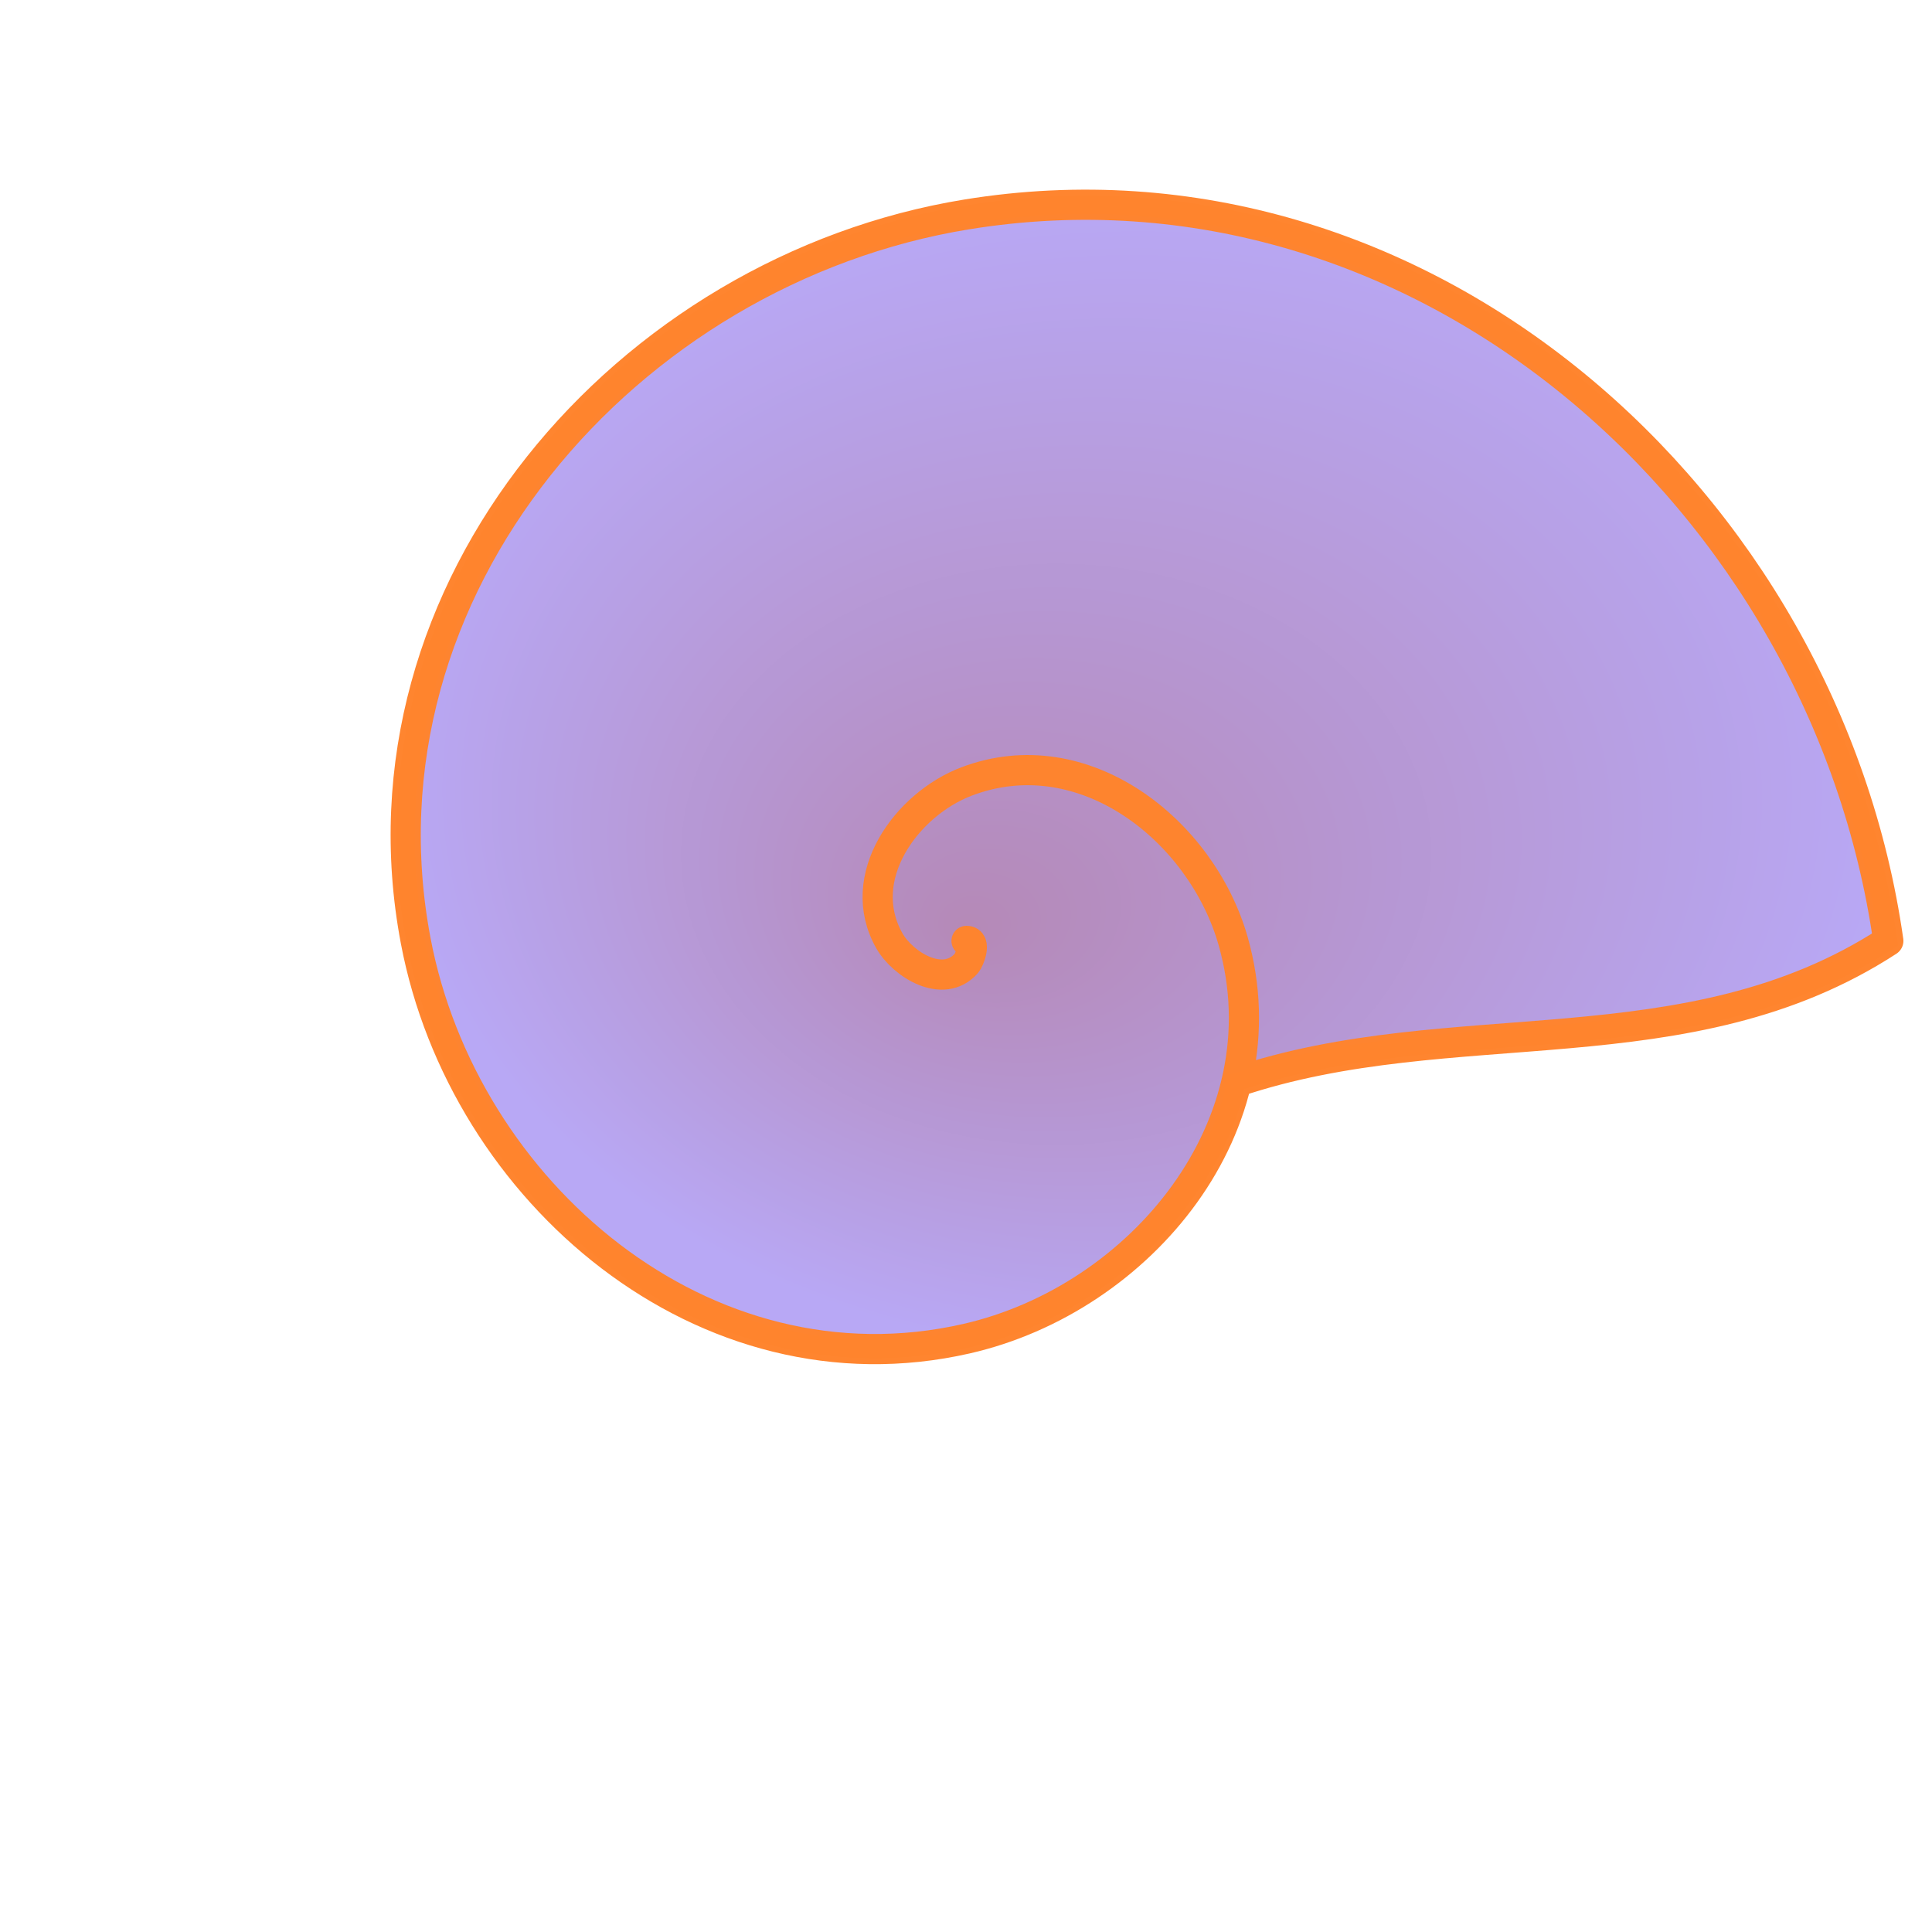
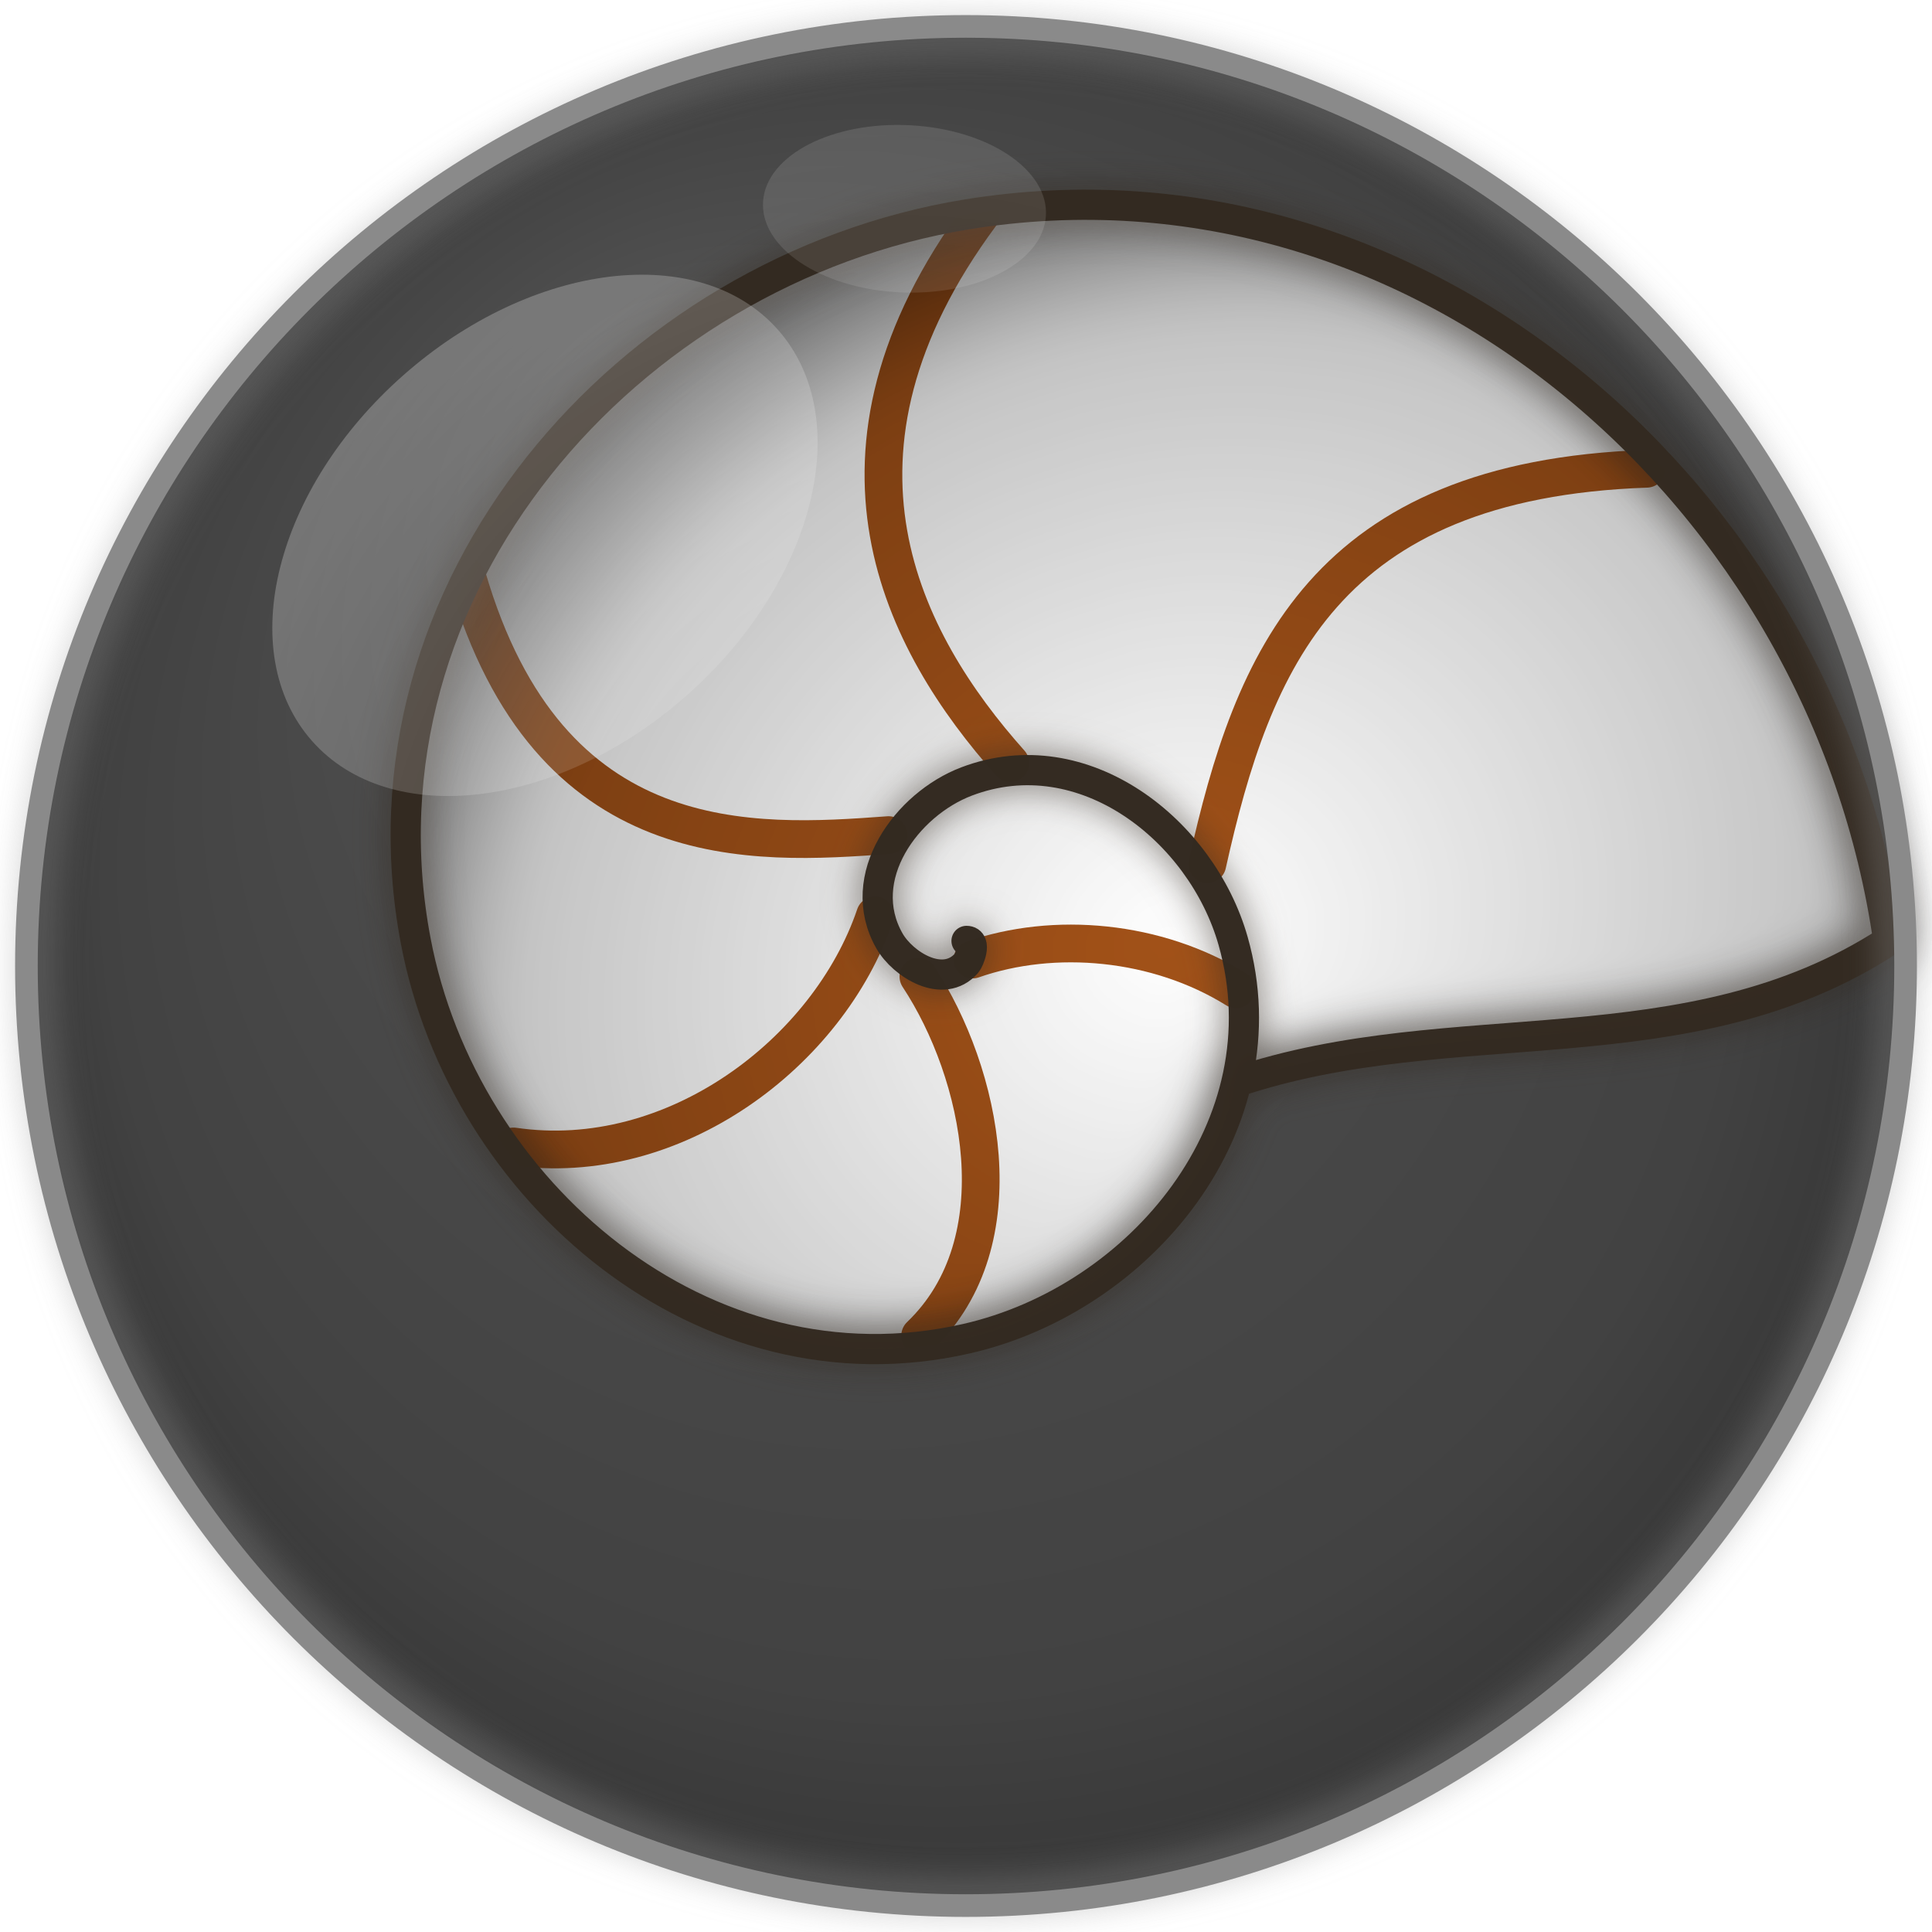
- <svg xmlns="http://www.w3.org/2000/svg" xmlns:xlink="http://www.w3.org/1999/xlink" width="128" height="128" id="svg2" version="1.1" style="display:inline">
+ <svg xmlns="http://www.w3.org/2000/svg" xmlns:xlink="http://www.w3.org/1999/xlink" width="128" height="128" id="svg2" version="1.1" style="display:inline;enable-background:new">
  <defs id="defs4">
    <linearGradient id="linearGradient3950">
      <stop style="stop-color:#ffffff;stop-opacity:0;" offset="0" id="stop3952" />
      <stop style="stop-color:#ffffff;stop-opacity:1;" offset="1" id="stop3954" />
    </linearGradient>
    <linearGradient id="linearGradient3918">
      <stop style="stop-color:#000000;stop-opacity:0;" offset="0" id="stop3920" />
      <stop id="stop3926" offset="0.741" style="stop-color:#000000;stop-opacity:0.325;" />
      <stop style="stop-color:#000000;stop-opacity:1;" offset="1" id="stop3922" />
    </linearGradient>
    <linearGradient id="linearGradient4132">
      <stop style="stop-color:#b488b6;stop-opacity:1;" offset="0" id="stop4134" />
      <stop style="stop-color:#b7a7f5;stop-opacity:1;" offset="1" id="stop4136" />
    </linearGradient>
    <linearGradient id="linearGradient4124">
      <stop style="stop-color:#868ce4;stop-opacity:1;" offset="0" id="stop4126" />
      <stop style="stop-color:#bbbfff;stop-opacity:1;" offset="1" id="stop4128" />
    </linearGradient>
    <linearGradient id="linearGradient3724">
      <stop style="stop-color:#535353;stop-opacity:1;" offset="0" id="stop3726" />
      <stop id="stop3732" offset="0.857" style="stop-color:#404040;stop-opacity:1;" />
      <stop style="stop-color:#353535;stop-opacity:1;" offset="1" id="stop3728" />
    </linearGradient>
    <linearGradient id="linearGradient3627">
      <stop style="stop-color:#ff6900;stop-opacity:1;" offset="0" id="stop3629" />
      <stop style="stop-color:#ff9b55;stop-opacity:1;" offset="1" id="stop3631" />
    </linearGradient>
    <linearGradient id="linearGradient3628">
      <stop style="stop-color:#f5f2ef;stop-opacity:1;" offset="0" id="stop3630" />
      <stop id="stop3636" offset="0.5" style="stop-color:#f1eceb;stop-opacity:1;" />
      <stop style="stop-color:#d5c7c7;stop-opacity:1;" offset="1" id="stop3632" />
    </linearGradient>
    <linearGradient id="linearGradient3627-8">
      <stop style="stop-color:#ff6900;stop-opacity:1;" offset="0" id="stop3629-8" />
      <stop style="stop-color:#ff9b55;stop-opacity:1;" offset="1" id="stop3631-2" />
    </linearGradient>
    <radialGradient r="28.581" fy="1005.59" fx="73.015" cy="1005.59" cx="73.015" gradientTransform="matrix(2.106047,0.09373117,-0.0790427,1.776012,-69.01095,-1729.335)" gradientUnits="userSpaceOnUse" id="radialGradient3780" xlink:href="#linearGradient3627-8" />
    <linearGradient id="linearGradient3627-1">
      <stop style="stop-color:#ff6900;stop-opacity:1;" offset="0" id="stop3629-7" />
      <stop style="stop-color:#ff9b55;stop-opacity:1;" offset="1" id="stop3631-1" />
    </linearGradient>
    <radialGradient r="28.581" fy="1005.59" fx="73.015" cy="1005.59" cx="73.015" gradientTransform="matrix(2.106047,0.09373117,-0.0790427,1.776012,-69.01095,-1729.335)" gradientUnits="userSpaceOnUse" id="radialGradient3780-2" xlink:href="#linearGradient3627-1" />
    <linearGradient id="linearGradient3627-6">
      <stop style="stop-color:#ff6900;stop-opacity:1;" offset="0" id="stop3629-6" />
      <stop style="stop-color:#ff9b55;stop-opacity:1;" offset="1" id="stop3631-9" />
    </linearGradient>
    <radialGradient r="28.581" fy="1005.59" fx="73.015" cy="1005.59" cx="73.015" gradientTransform="matrix(2.106047,0.09373117,-0.0790427,1.776012,-69.01095,-1729.335)" gradientUnits="userSpaceOnUse" id="radialGradient3780-7" xlink:href="#linearGradient3627-6" />
    <linearGradient id="linearGradient3627-9">
      <stop style="stop-color:#ff6900;stop-opacity:1;" offset="0" id="stop3629-9" />
      <stop style="stop-color:#ff9b55;stop-opacity:1;" offset="1" id="stop3631-5" />
    </linearGradient>
    <radialGradient r="28.581" fy="1005.59" fx="73.015" cy="1005.59" cx="73.015" gradientTransform="matrix(2.106047,0.09373117,-0.0790427,1.776012,-69.01095,-1729.335)" gradientUnits="userSpaceOnUse" id="radialGradient3780-21" xlink:href="#linearGradient3627-9" />
    <linearGradient id="linearGradient3627-5">
      <stop style="stop-color:#ff6900;stop-opacity:1;" offset="0" id="stop3629-0" />
      <stop style="stop-color:#ff9b55;stop-opacity:1;" offset="1" id="stop3631-7" />
    </linearGradient>
    <radialGradient r="28.581" fy="1005.59" fx="73.015" cy="1005.59" cx="73.015" gradientTransform="matrix(2.106047,0.09373117,-0.0790427,1.776012,-69.01095,-1729.335)" gradientUnits="userSpaceOnUse" id="radialGradient3780-27" xlink:href="#linearGradient3627-5" />
    <linearGradient id="linearGradient3627-95">
      <stop style="stop-color:#ff6900;stop-opacity:1;" offset="0" id="stop3629-70" />
      <stop style="stop-color:#ff9b55;stop-opacity:1;" offset="1" id="stop3631-8" />
    </linearGradient>
    <radialGradient r="28.581" fy="1005.59" fx="73.015" cy="1005.59" cx="73.015" gradientTransform="matrix(2.106047,0.09373117,-0.0790427,1.776012,-69.01095,-1729.335)" gradientUnits="userSpaceOnUse" id="radialGradient3780-3" xlink:href="#linearGradient3627-95" />
    <linearGradient id="linearGradient3627-0">
      <stop style="stop-color:#ff6900;stop-opacity:1;" offset="0" id="stop3629-1" />
      <stop style="stop-color:#ff9b55;stop-opacity:1;" offset="1" id="stop3631-59" />
    </linearGradient>
    <radialGradient r="28.581" fy="1005.59" fx="73.015" cy="1005.59" cx="73.015" gradientTransform="matrix(2.106047,0.09373117,-0.0790427,1.776012,-69.01095,-1729.335)" gradientUnits="userSpaceOnUse" id="radialGradient3780-0" xlink:href="#linearGradient3627-0" />
    <radialGradient xlink:href="#linearGradient3724" id="radialGradient4020" gradientUnits="userSpaceOnUse" gradientTransform="matrix(0.801128,0,0,0.8011262,25.03278,925.9746)" cx="48.641" cy="77.875" fx="47.68" fy="15.822" r="78.703" />
    <radialGradient xlink:href="#linearGradient3627" id="radialGradient4034" gradientUnits="userSpaceOnUse" gradientTransform="matrix(1.597804,-0.04217255,0.04171196,1.580974,-76.05557,-591.6453)" cx="71.011" cy="1000.847" fx="71.011" fy="1000.847" r="28.581" />
    <radialGradient xlink:href="#linearGradient3627-8" id="radialGradient4037" gradientUnits="userSpaceOnUse" gradientTransform="matrix(1.395738,0.1486878,-0.1470693,1.381087,126.1149,-403.6164)" cx="66.48" cy="992.951" fx="66.48" fy="992.951" r="28.581" />
    <radialGradient xlink:href="#linearGradient3627-1" id="radialGradient4040" gradientUnits="userSpaceOnUse" gradientTransform="matrix(1.176643,-1.116437,0.8651239,0.9121353,-866.7971,139.2253)" cx="60.458" cy="992.834" fx="60.458" fy="992.834" r="28.581" />
    <radialGradient xlink:href="#linearGradient3627-6" id="radialGradient4043" gradientUnits="userSpaceOnUse" gradientTransform="matrix(-0.2716332,-1.275267,1.076259,-0.2293345,-998.6717,1285.146)" cx="57.797" cy="997.087" fx="57.797" fy="997.087" r="28.581" />
    <radialGradient xlink:href="#linearGradient3627-9" id="radialGradient4046" gradientUnits="userSpaceOnUse" gradientTransform="matrix(-0.8749809,-0.2663695,0.275236,-0.9044614,-164.3185,1906.63)" cx="58.463" cy="1000.043" fx="58.463" fy="1000.043" r="28.581" />
    <radialGradient xlink:href="#linearGradient3627-5" id="radialGradient4049" gradientUnits="userSpaceOnUse" gradientTransform="matrix(0.5654287,0.441871,-0.5547865,0.7101969,583.6193,250.2018)" cx="61.63" cy="1000.986" fx="61.63" fy="1000.986" r="28.581" />
    <radialGradient xlink:href="#linearGradient3627-95" id="radialGradient4052" gradientUnits="userSpaceOnUse" gradientTransform="matrix(0.6098938,0,0,0.5144195,26.52715,474.1531)" cx="61.331" cy="1001.42" fx="61.331" fy="1001.42" r="28.581" />
    <radialGradient xlink:href="#linearGradient3627-0" id="radialGradient4055" gradientUnits="userSpaceOnUse" gradientTransform="matrix(0.345382,0,0,0.291315,42.77652,695.5481)" cx="66.553" cy="995.517" fx="66.553" fy="995.517" r="28.581" />
    <radialGradient xlink:href="#linearGradient4132" id="radialGradient4140" cx="63.601" cy="62.242" fx="48.619" fy="78.763" r="62.055" gradientTransform="matrix(1,0,0,0.7744283,0,14.04)" gradientUnits="userSpaceOnUse" />
-     <filter id="filter3864">
+     <filter id="filter3864" color-interpolation-filters="sRGB">
      <feGaussianBlur stdDeviation="1.228" id="feGaussianBlur3866" />
    </filter>
-     <filter id="filter3890">
+     <filter id="filter3890" color-interpolation-filters="sRGB">
      <feGaussianBlur stdDeviation="1.436" id="feGaussianBlur3892" />
    </filter>
-     <filter id="filter3908">
+     <filter id="filter3908" color-interpolation-filters="sRGB">
      <feGaussianBlur stdDeviation="1.245" id="feGaussianBlur3910" />
    </filter>
    <radialGradient xlink:href="#linearGradient3918" id="radialGradient3924" cx="77.887" cy="989.285" fx="77.568" fy="989.327" r="49.113" gradientTransform="matrix(1.069299,-0.6528251,0.5701215,0.9338341,-569.6454,113.5992)" gradientUnits="userSpaceOnUse" />
-     <filter id="filter3936">
+     <filter id="filter3936" color-interpolation-filters="sRGB">
      <feGaussianBlur stdDeviation="1.754" id="feGaussianBlur3938" />
    </filter>
    <radialGradient xlink:href="#linearGradient3950" id="radialGradient3956" cx="62.574" cy="987.851" fx="62.574" fy="987.851" r="18.063" gradientTransform="matrix(3.388285,0.00824962,-0.00825339,3.389829,-141.2908,-2362.542)" gradientUnits="userSpaceOnUse" />
    <radialGradient xlink:href="#linearGradient3950-4" id="radialGradient3956-2" cx="62.574" cy="987.851" fx="62.574" fy="987.851" r="18.063" gradientTransform="matrix(3.115367,0.00899963,-0.0075886,3.698016,-127.6339,-2664.901)" gradientUnits="userSpaceOnUse" />
    <linearGradient id="linearGradient3950-4">
      <stop style="stop-color:#ffffff;stop-opacity:0;" offset="0" id="stop3952-4" />
      <stop style="stop-color:#ffffff;stop-opacity:1;" offset="1" id="stop3954-5" />
    </linearGradient>
    <radialGradient r="18.063" fy="987.851" fx="62.574" cy="987.851" cx="62.574" gradientTransform="matrix(3.388285,0.00824962,-0.00825339,3.389829,-159.3323,-3305.104)" gradientUnits="userSpaceOnUse" id="radialGradient3975" xlink:href="#linearGradient3950-4" />
    <radialGradient xlink:href="#linearGradient3724" id="radialGradient3995" gradientUnits="userSpaceOnUse" gradientTransform="matrix(0.801128,0,0,0.8011262,25.03278,925.9746)" cx="48.641" cy="77.875" fx="21.411" fy="27.958" r="78.703" />
+     <filter id="filter3303" color-interpolation-filters="sRGB">
+       <feBlend mode="multiply" in2="BackgroundImage" id="feBlend3305" />
+     </filter>
  </defs>
  <g id="layer5" style="display:none">
    <path transform="translate(0,-924.3622)" style="opacity:0.988;color:#000000;fill:url(#radialGradient4020);fill-opacity:1;fill-rule:nonzero;stroke:none;stroke-width:1.5;marker:none;visibility:visible;display:inline;overflow:visible;enable-background:accumulate" d="m 63.988,926.112 c -34.378,0 -62.238,27.865 -62.238,62.25 0,34.385 27.859,62.25 62.238,62.25 34.378,0 62.263,-27.865 62.263,-62.25 0,-34.385 -27.884,-62.25 -62.263,-62.25 z" id="path4102" />
  </g>
  <g id="layer2" style="display:none">
+     <path id="path3726" style="fill:url(#radialGradient4034);fill-opacity:1;stroke:none;display:inline" d="m 109.699,955.013 c 7.448,8.285 13.746,18.322 15.293,31.67 -14.348,9.023 -29.658,5.032 -44.885,10.139 1.041,-5.829 2.649,-9.289 -1.1,-13.818 3.054,-19.939 16.123,-27.083 30.691,-27.991 z" transform="translate(0,-924.3622)" />
    <path transform="translate(0,-924.3622)" id="path3821" d="m 64.213,986.558 c -0.116,-3.699 4.793,-5.087 6.132,-11.055 -6.249,-0.88 -10.375,1.666 -11.655,5.356 -1.28,3.69 0.149,7.479 2.601,7.974 3.729,0.752 3.016,-0.978 2.922,-2.274 z" style="color:#000000;fill:url(#radialGradient4055);fill-opacity:1;fill-rule:nonzero;stroke:none;stroke-width:1px;marker:none;visibility:visible;display:inline;overflow:visible;enable-background:accumulate" />
-     <path transform="translate(0,-924.3622)" id="path3810" style="color:#000000;fill:url(#radialGradient4052);fill-opacity:1;fill-rule:nonzero;stroke:none;stroke-width:1px;marker:none;visibility:visible;display:inline;overflow:visible;enable-background:accumulate" d="m 63.932,988.436 c 5.403,-1.889 10.477,2.711 17.97,-0.028 -1.384,-9.012 -7.788,-12.454 -11.821,-13.059 -1.041,4.979 -6.786,7.25 -6.149,13.087 z" />
-     <path transform="translate(0,-924.3622)" id="path3796" style="color:#000000;fill:url(#radialGradient4049);fill-opacity:1;fill-rule:nonzero;stroke:none;stroke-width:1px;marker:none;visibility:visible;display:inline;overflow:visible;enable-background:accumulate" d="m 69.02,1011.085 c -10.043,-11.945 -4.011,-16.168 -8.23,-22.499 1,0.556 2.406,0.475 3.603,-0.331 5.403,-1.889 10.067,2.633 17.56,-0.105 1.985,10.706 -4.296,17.695 -12.933,22.936 z" />
-     <path transform="translate(0,-924.3622)" id="path3783" style="color:#000000;fill:url(#radialGradient4046);fill-opacity:1;fill-rule:nonzero;stroke:none;stroke-width:1px;marker:none;visibility:visible;display:inline;overflow:visible;enable-background:accumulate" d="m 69.217,1010.893 c -7.953,4.608 -22.056,3.519 -30.941,-5.217 7.323,-15.447 15.466,-12.328 20.362,-19.76 0.398,1.475 1.795,2.202 2.808,2.898 4.219,6.331 -2.273,10.134 7.77,22.079 z" />
-     <path transform="translate(0,-924.3622)" id="path3770" style="color:#000000;fill:url(#radialGradient4043);fill-opacity:1;fill-rule:nonzero;stroke:none;stroke-width:1px;marker:none;visibility:visible;display:inline;overflow:visible;enable-background:accumulate" d="m 38.463,1005.724 c -12.146,-9.417 -12.573,-25.239 -10.717,-33.582 18.403,-1.802 22.9,7.173 31.887,7.221 -1.254,1.575 -1.035,4.945 -0.796,7.028 -4.093,6.99 -12.363,3.219 -20.373,19.333 z" />
-     <path transform="translate(0,-924.3622)" id="path3757" style="color:#000000;fill:url(#radialGradient4040);fill-opacity:1;fill-rule:nonzero;stroke:none;stroke-width:1px;marker:none;visibility:visible;display:inline;overflow:visible;enable-background:accumulate" d="m 59.068,980.25 c 1.176,-1.474 4.612,-4.562 7.478,-4.89 -6.262,-11.554 -0.097,-21.303 -10.877,-34.585 -11.465,4.502 -25.734,17.186 -28.007,31.768 18.768,-1.577 21.447,7.388 31.407,7.708 z" />
-     <path transform="translate(0,-924.3622)" id="path3744" style="color:#000000;fill:url(#radialGradient4037);fill-opacity:1;fill-rule:nonzero;stroke:none;stroke-width:1px;marker:none;visibility:visible;display:inline;overflow:visible;enable-background:accumulate" d="m 66.14,975.449 c 3.591,0.302 8.234,0.406 11.486,3.916 3.379,-9.927 20.578,-12.468 22.182,-33.018 -16.748,-9.308 -32.547,-9.94 -44.534,-5.448 10.679,12.383 4.49,23.576 10.866,34.55 z" />
-     <path id="path3726" style="fill:url(#radialGradient4034);fill-opacity:1;stroke:none;display:inline" d="m 99.8,946.527 c 8.156,4.75 22.939,20.09 25.193,40.155 -14.348,9.023 -27.89,4.325 -43.117,9.432 1.041,-5.829 -0.533,-12.118 -4.282,-16.646 2.347,-10.04 20.365,-12.587 22.206,-32.941 z" transform="translate(0,-924.3622)" />
+     <path transform="translate(0,-924.3622)" id="path3810" style="color:#000000;fill:url(#radialGradient4052);fill-opacity:1;fill-rule:nonzero;stroke:none;stroke-width:1px;marker:none;visibility:visible;display:inline;overflow:visible;enable-background:accumulate" d="m 63.932,988.436 c 5.403,-1.889 13.477,-1.789 18.22,1.722 -1.884,-10.512 -8.038,-14.204 -12.071,-14.809 -1.041,4.979 -6.786,7.25 -6.149,13.087 z" />
+     <path transform="translate(0,-924.3622)" id="path3796" style="color:#000000;fill:url(#radialGradient4049);fill-opacity:1;fill-rule:nonzero;stroke:none;stroke-width:1px;marker:none;visibility:visible;display:inline;overflow:visible;enable-background:accumulate" d="m 61.242,1013.56 c 3.039,-10.531 3.767,-18.643 -0.452,-24.974 1,0.556 2.406,0.475 3.603,-0.331 5.403,-1.889 12.188,-3.731 17.56,1.663 1.278,17.423 -7.478,22.998 -20.711,23.643 z" />
+     <path transform="translate(0,-924.3622)" id="path3783" style="color:#000000;fill:url(#radialGradient4046);fill-opacity:1;fill-rule:nonzero;stroke:none;stroke-width:1px;marker:none;visibility:visible;display:inline;overflow:visible;enable-background:accumulate" d="m 62.146,1013.722 c -9.367,2.133 -24.885,-1.784 -30.587,-15.117 8.031,0.463 21.83,-3.489 27.08,-12.689 0.398,1.475 1.795,2.202 2.808,2.898 4.219,6.331 8.687,17.912 0.699,24.908 z" />
+     <path transform="translate(0,-924.3622)" id="path3770" style="color:#000000;fill:url(#radialGradient4043);fill-opacity:1;fill-rule:nonzero;stroke:none;stroke-width:1px;marker:none;visibility:visible;display:inline;overflow:visible;enable-background:accumulate" d="m 34.22,1000.421 c -8.964,-5.881 -11.159,-24.885 -3.293,-38.885 7.443,15.875 19.718,17.779 28.705,17.828 -1.254,1.575 -1.035,4.945 -0.796,7.028 -4.093,6.99 -12.716,15.24 -24.616,14.03 z" />
+     <path transform="translate(0,-924.3622)" id="path3757" style="color:#000000;fill:url(#radialGradient4040);fill-opacity:1;fill-rule:nonzero;stroke:none;stroke-width:1px;marker:none;visibility:visible;display:inline;overflow:visible;enable-background:accumulate" d="m 59.068,980.25 c 1.176,-1.474 4.612,-4.562 7.478,-4.89 -6.262,-11.554 -0.097,-21.303 -10.877,-34.585 -11.465,4.502 -21.492,11.883 -24.825,21.868 4.272,13.625 11.548,17.994 28.225,17.607 z" />
+     <path transform="translate(0,-924.3622)" id="path3744" style="color:#000000;fill:url(#radialGradient4037);fill-opacity:1;fill-rule:nonzero;stroke:none;stroke-width:1px;marker:none;visibility:visible;display:inline;overflow:visible;enable-background:accumulate" d="m 66.14,975.449 c 3.591,0.302 10.356,3.588 13.608,7.098 4.44,-15.583 28.356,-6.811 29.96,-27.361 -16.041,-18.147 -37.85,-19.486 -54.434,-14.287 10.679,12.383 4.49,23.576 10.866,34.55 z" />
  </g>
-   <g id="layer4" style="display:inline">
+   <g id="layer4" style="display:none">
    <g id="g3920" style="stroke:#ff842d;stroke-opacity:1;display:inline" transform="matrix(0.801128,0,0,0.8012853,25.03278,1.60006)">
      <path id="path3908" d="m 59.125,14.938 c 33.185,0.321 61.088,27.907 65.781,60.875 C 108.316,86.606 88.868,81.463 71,87.469 c -0.737,3.538 -2.157,6.294 -4.281,9.25 C 62.47,102.631 55.897,107.043 48.688,108.688 27.005,113.633 7.065,96.571 3.125,75.812 -2.415,46.622 20.619,20.322 48.688,15.75 52.214,15.176 55.692,14.904 59.125,14.938 z" style="opacity:0.988;color:#000000;fill:url(#radialGradient4140);fill-opacity:1;fill-rule:nonzero;stroke:#ff842d;stroke-width:1.5;stroke-opacity:1;marker:none;visibility:visible;display:inline;overflow:visible;enable-background:accumulate" />
      <path id="path3917" style="opacity:0.988;color:#000000;fill:none;stroke:#ff842d;stroke-width:2.496;stroke-linecap:round;stroke-linejoin:round;stroke-miterlimit:4;stroke-opacity:1;stroke-dasharray:none;stroke-dashoffset:0;marker:none;visibility:visible;display:inline;overflow:visible;enable-background:accumulate" d="M 124.906,1000.175 C 108.316,1010.968 88.868,1005.825 71,1011.831 M 48.684,1000.162 c 0.866,0 0.225,1.588 0,1.845 -1.927,2.197 -5.266,0.103 -6.375,-1.845 -2.997,-5.264 1.426,-11.3 6.375,-13.181 9.691,-3.684 19.442,4.041 22.044,13.181 4.324,15.188 -7.625,29.601 -22.044,32.889 -21.683,4.945 -41.611,-12.13 -45.551,-32.889 -5.54,-29.19 17.482,-55.492 45.551,-60.065 37.611,-6.127 71.053,23.687 76.232,60.065" transform="translate(0,-924.3622)" />
    </g>
  </g>
-   <g id="layer1" transform="translate(0,-924.3622)" style="display:none">
-     <g id="g3941" style="opacity:0.619;color:#000000;fill:none;stroke:#4b3838;stroke-width:1.872;stroke-linecap:butt;stroke-linejoin:round;stroke-miterlimit:4;stroke-opacity:0.999;stroke-dasharray:none;stroke-dashoffset:0;marker:none;visibility:visible;display:inline;overflow:visible;enable-background:accumulate" transform="matrix(0.801128,0,0,0.8012853,25.03278,925.9622)">
-       <path id="path3694" d="M 93.381,25.531 C 90.562,51.735 70.811,53.852 65.166,67.272" style="color:#000000;fill:none;stroke:#4b3838;stroke-width:1.872;stroke-linecap:butt;stroke-linejoin:round;stroke-miterlimit:4;stroke-opacity:0.999;stroke-dasharray:none;stroke-dashoffset:0;marker:none;visibility:visible;display:inline;overflow:visible;enable-background:accumulate" />
-       <path id="path3696" d="m 38.329,18.552 c 14.014,17.327 5.055,28.158 13.976,43.795" style="color:#000000;fill:none;stroke:#4b3838;stroke-width:1.872;stroke-linecap:butt;stroke-linejoin:round;stroke-miterlimit:4;stroke-opacity:0.999;stroke-dasharray:none;stroke-dashoffset:0;marker:none;visibility:visible;display:inline;overflow:visible;enable-background:accumulate" />
-       <path id="path3698" d="M 3.335,57.577 C 27.27,55.555 31.007,66.316 43.793,66.74" style="color:#000000;fill:none;stroke:#4b3838;stroke-width:1.872;stroke-linecap:butt;stroke-linejoin:round;stroke-miterlimit:4;stroke-opacity:0.999;stroke-dasharray:none;stroke-dashoffset:0;marker:none;visibility:visible;display:inline;overflow:visible;enable-background:accumulate" />
-       <path id="path3700" d="M 16.833,99.659 C 26.165,79.664 35.98,84.351 42.37,74.305" style="color:#000000;fill:none;stroke:#4b3838;stroke-width:1.872;stroke-linecap:butt;stroke-linejoin:round;stroke-miterlimit:4;stroke-opacity:0.999;stroke-dasharray:none;stroke-dashoffset:0;marker:none;visibility:visible;display:inline;overflow:visible;enable-background:accumulate" />
-       <path id="path3702" d="M 54.834,106.259 C 42.375,91.287 49.931,86.056 44.705,78.128" style="color:#000000;fill:none;stroke:#4b3838;stroke-width:1.872;stroke-linecap:butt;stroke-linejoin:round;stroke-miterlimit:4;stroke-opacity:0.999;stroke-dasharray:none;stroke-dashoffset:0;marker:none;visibility:visible;display:inline;overflow:visible;enable-background:accumulate" />
-       <path id="path3704" d="m 48.556,1002.329 c 6.744,-2.358 13.077,3.383 22.431,-0.035" style="color:#000000;fill:none;stroke:#4b3838;stroke-width:1.872;stroke-linecap:butt;stroke-linejoin:round;stroke-miterlimit:4;stroke-opacity:0.999;stroke-dasharray:none;stroke-dashoffset:0;marker:none;visibility:visible;display:inline;overflow:visible;enable-background:accumulate" transform="translate(0,-924.3622)" />
-       <path id="path3706" d="m 48.907,999.985 c -0.144,-4.616 5.983,-6.349 7.654,-13.797" style="color:#000000;fill:none;stroke:#4b3838;stroke-width:1.872;stroke-linecap:butt;stroke-linejoin:round;stroke-miterlimit:4;stroke-opacity:0.999;stroke-dasharray:none;stroke-dashoffset:0;marker:none;visibility:visible;display:inline;overflow:visible;enable-background:accumulate" transform="translate(0,-924.3622)" />
+   <g id="layer1" transform="translate(0,-924.3622)" style="display:inline">
+     <g id="g3941" style="color:#000000;fill:none;stroke:#a35218;stroke-width:3.12;stroke-linecap:round;stroke-linejoin:round;stroke-miterlimit:4;stroke-opacity:1;stroke-dasharray:none;stroke-dashoffset:0;marker:none;visibility:visible;display:inline;overflow:visible;enable-background:accumulate" transform="matrix(0.801128,0,0,0.8012853,25.03278,925.9622)">
+       <path id="path3694" d="M 104.927,36.763 C 78.276,37.695 72.355,52.604 68.599,69.456" style="color:#000000;fill:none;stroke:#a35218;stroke-width:3.12;stroke-linecap:round;stroke-linejoin:round;stroke-miterlimit:4;stroke-opacity:1;stroke-dasharray:none;stroke-dashoffset:0;marker:none;visibility:visible;display:inline;overflow:visible;enable-background:accumulate" />
+       <path id="path3696" d="M 49.875,15.744 C 35.179,35.567 43.384,51.079 52.305,61.1" style="color:#000000;fill:none;stroke:#a35218;stroke-width:3.12;stroke-linecap:round;stroke-linejoin:round;stroke-miterlimit:4;stroke-opacity:1;stroke-dasharray:none;stroke-dashoffset:0;marker:none;visibility:visible;display:inline;overflow:visible;enable-background:accumulate" />
+       <path id="path3698" d="M 7.392,45.721 C 14.164,68.971 31.007,67.876 42.233,67.052" style="color:#000000;fill:none;stroke:#a35218;stroke-width:3.12;stroke-linecap:round;stroke-linejoin:round;stroke-miterlimit:4;stroke-opacity:1;stroke-dasharray:none;stroke-dashoffset:0;marker:none;visibility:visible;display:inline;overflow:visible;enable-background:accumulate" />
+       <path id="path3700" d="M 11.216,92.795 C 24.496,94.742 37.279,85 41.122,73.681" style="color:#000000;fill:none;stroke:#a35218;stroke-width:3.12;stroke-linecap:round;stroke-linejoin:round;stroke-miterlimit:4;stroke-opacity:1;stroke-dasharray:none;stroke-dashoffset:0;marker:none;visibility:visible;display:inline;overflow:visible;enable-background:accumulate" />
+       <path id="path3702" d="m 44.848,108.443 c 8.137,-7.796 5.083,-21.764 -0.143,-29.692" style="color:#000000;fill:none;stroke:#a35218;stroke-width:3.12;stroke-linecap:round;stroke-linejoin:round;stroke-miterlimit:4;stroke-opacity:1;stroke-dasharray:none;stroke-dashoffset:0;marker:none;visibility:visible;display:inline;overflow:visible;enable-background:accumulate" />
+       <path id="path3704" d="m 49.18,1001.705 c 6.744,-2.358 15.262,-1.609 21.807,2.461" style="color:#000000;fill:none;stroke:#a35218;stroke-width:3.12;stroke-linecap:round;stroke-linejoin:round;stroke-miterlimit:4;stroke-opacity:1;stroke-dasharray:none;stroke-dashoffset:0;marker:none;visibility:visible;display:inline;overflow:visible;enable-background:accumulate" transform="translate(0,-924.3622)" />
    </g>
    <use x="0" y="0" xlink:href="#g3941" id="use3868" style="opacity:0.885;filter:url(#filter3890)" width="128" height="128" />
    <path style="opacity:0.725;color:#000000;fill:url(#radialGradient3924);fill-opacity:1;fill-rule:nonzero;stroke:#000000;stroke-width:1.5;stroke-miterlimit:4;stroke-opacity:1;stroke-dasharray:none;marker:none;visibility:visible;display:inline;overflow:visible;filter:url(#filter3936);enable-background:accumulate" d="m 72.399,937.931 c 26.585,0.257 48.94,22.362 52.699,48.778 -13.291,8.648 -28.871,4.527 -43.186,9.34 -0.591,2.835 -1.728,5.043 -3.43,7.412 -3.404,4.738 -8.67,8.273 -14.445,9.59 -17.371,3.962 -33.345,-9.709 -36.501,-26.342 -4.438,-23.39 14.015,-44.463 36.501,-48.127 2.825,-0.46 5.612,-0.678 8.362,-0.651 z" id="path3912" />
    <path style="opacity:0.988;color:#000000;fill:url(#radialGradient3995);fill-opacity:1;fill-rule:nonzero;stroke:none;stroke-width:1.5;marker:none;visibility:visible;display:inline;overflow:visible;enable-background:accumulate" d="m 63.988,926.112 c -34.378,0 -62.238,27.865 -62.238,62.25 0,34.385 27.859,62.25 62.238,62.25 34.378,0 62.263,-27.865 62.263,-62.25 0,-34.385 -27.884,-62.25 -62.263,-62.25 z m 8.412,11.819 c 26.585,0.257 48.94,22.362 52.699,48.778 -13.291,8.648 -28.871,4.527 -43.186,9.34 -0.591,2.835 -1.728,5.043 -3.43,7.412 -3.404,4.738 -8.67,8.273 -14.445,9.59 -17.371,3.962 -33.345,-9.709 -36.501,-26.342 -4.438,-23.39 14.015,-44.463 36.501,-48.127 2.825,-0.46 5.612,-0.678 8.362,-0.651 z" id="path3637" />
    <use x="0" y="0" xlink:href="#path3734" id="use3846" style="opacity:0.643;filter:url(#filter3864)" width="128" height="128" />
    <path id="path3734" style="opacity:0.988;color:#000000;fill:none;stroke:#332920;stroke-width:2;stroke-linecap:round;stroke-linejoin:round;stroke-miterlimit:4;stroke-opacity:1;stroke-dasharray:none;stroke-dashoffset:0;marker:none;visibility:visible;display:inline;overflow:visible;enable-background:accumulate" d="m 125.099,986.71 c -13.291,8.648 -28.871,4.527 -43.186,9.34 m -17.878,-9.35 c 0.694,0 0.18,1.273 0,1.478 -1.544,1.761 -4.218,0.083 -5.107,-1.478 -2.401,-4.218 1.143,-9.054 5.107,-10.562 7.764,-2.952 15.576,3.238 17.66,10.562 3.464,12.17 -6.109,23.719 -17.66,26.353 -17.371,3.962 -33.336,-9.72 -36.492,-26.353 -4.438,-23.39 14.006,-44.465 36.492,-48.129 30.131,-4.909 56.923,18.98 61.071,48.129" />
    <path style="opacity:0.3;color:#000000;fill:url(#radialGradient3956);fill-opacity:1;fill-rule:nonzero;stroke:none;stroke-width:1.5;marker:none;visibility:visible;display:inline;overflow:visible;enable-background:accumulate" d="m 26.737,949.209 c -8.528,7.518 -11.247,18.366 -6.073,24.235 5.173,5.869 16.277,4.532 24.805,-2.986 8.528,-7.518 11.253,-18.371 6.079,-24.24 -5.173,-5.869 -16.283,-4.527 -24.811,2.991 z" id="path3840" />
    <use x="0" y="0" xlink:href="#path3898" id="use3902" transform="matrix(0.9905645,0,0,0.9905645,0.6038765,9.325741)" width="128" height="128" style="opacity:0.672;filter:url(#filter3908)" />
-     <path style="opacity:0.988;color:#000000;fill:none;stroke:#8a8a8a;stroke-width:1.5;stroke-miterlimit:4;stroke-opacity:1;stroke-dasharray:none;marker:none;visibility:visible;display:inline;overflow:visible;enable-background:accumulate" d="m 63.988,926.112 c -34.378,0 -62.238,27.865 -62.238,62.25 0,34.385 27.859,62.25 62.238,62.25 34.378,0 62.263,-27.865 62.263,-62.25 0,-34.385 -27.884,-62.25 -62.263,-62.25 z" id="path3898" />
+     <path style="color:#000000;fill:none;stroke:#8a8a8a;stroke-width:1.5;stroke-miterlimit:4;stroke-opacity:1;stroke-dasharray:none;marker:none;visibility:visible;display:inline;overflow:visible;enable-background:accumulate" d="m 63.988,926.112 c -34.378,0 -62.238,27.865 -62.238,62.25 0,34.385 27.859,62.25 62.238,62.25 34.378,0 62.263,-27.865 62.263,-62.25 0,-34.385 -27.884,-62.25 -62.263,-62.25 z" id="path3898" />
    <path id="path3940" d="m 60.329,932.662 c -5.173,-0.28 -9.546,1.97 -9.771,5.026 -0.224,3.056 3.786,5.759 8.959,6.038 5.173,0.28 9.55,-1.97 9.774,-5.026 0.224,-3.056 -3.79,-5.759 -8.963,-6.038 z" style="opacity:0.15;color:#000000;fill:url(#radialGradient3956-2);fill-opacity:1;fill-rule:nonzero;stroke:none;stroke-width:1.5;marker:none;visibility:visible;display:inline;overflow:visible;enable-background:accumulate" />
  </g>
</svg>
